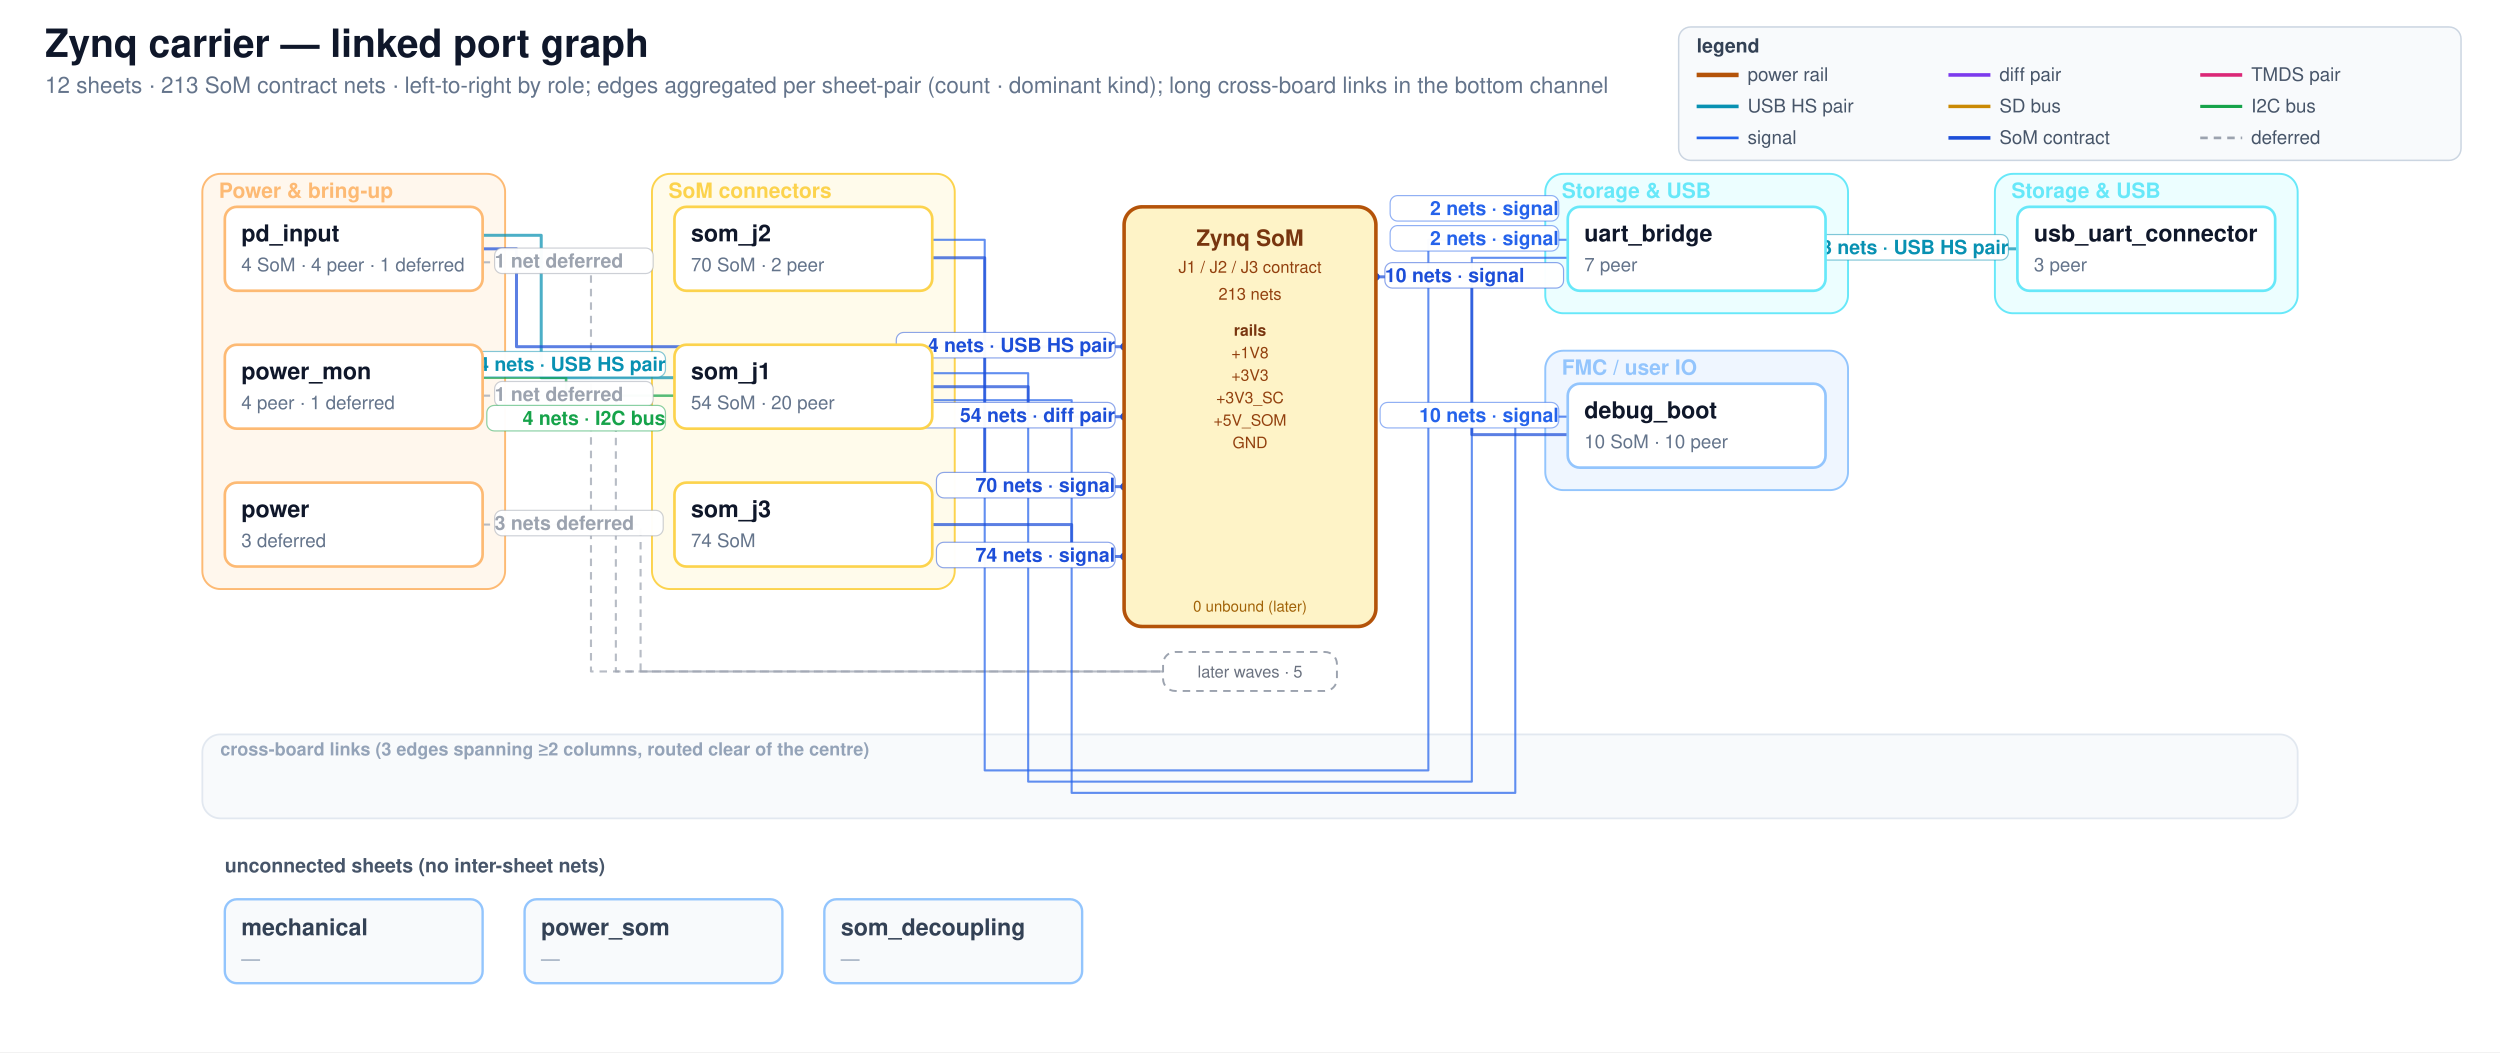
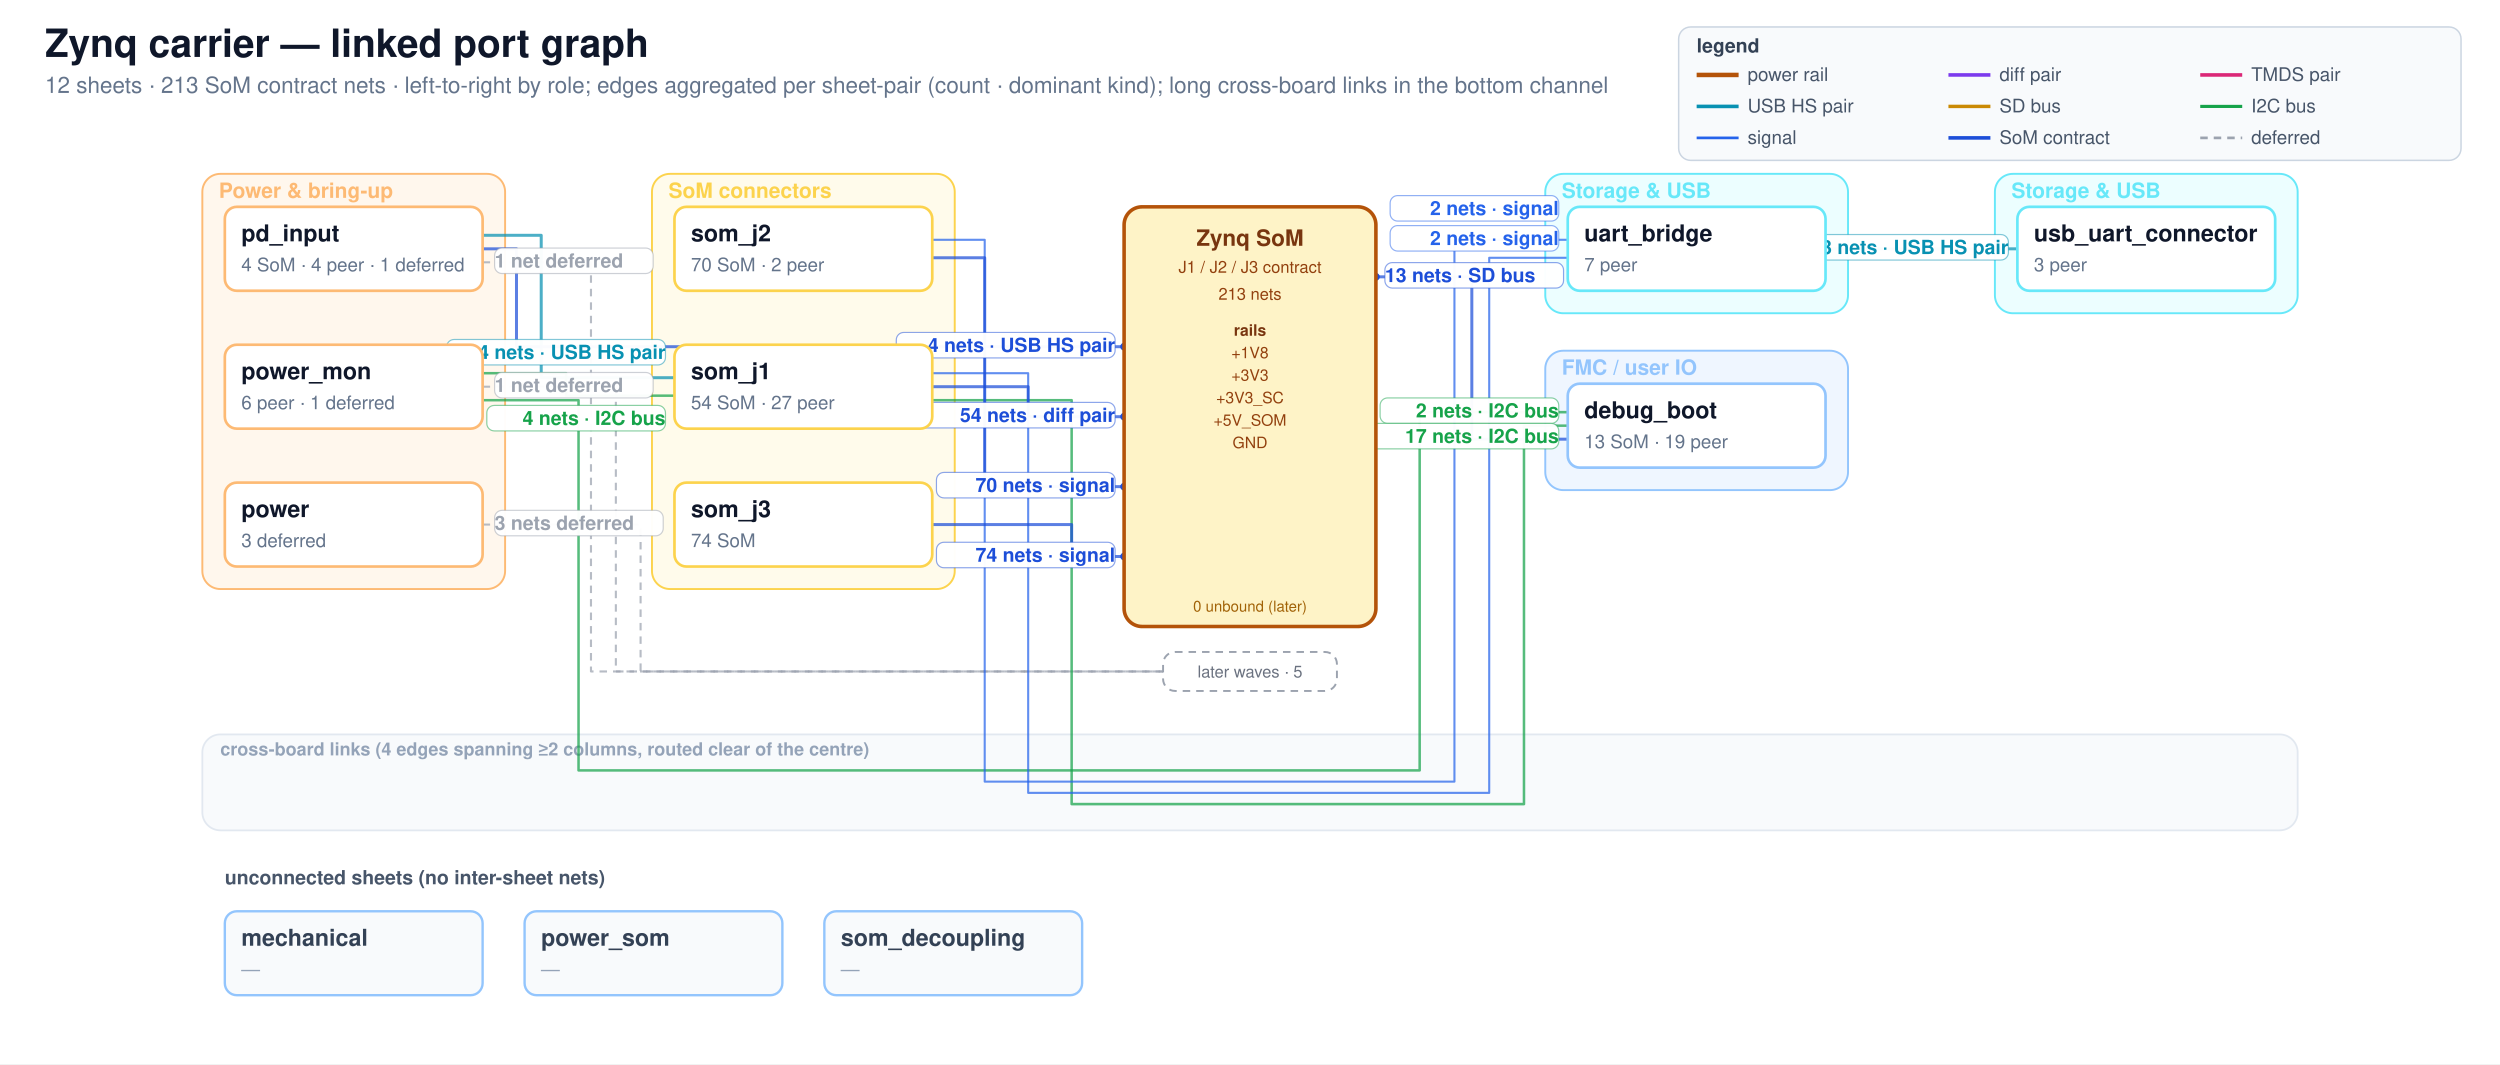
- <svg xmlns="http://www.w3.org/2000/svg" viewBox="0 0 1668 702" width="1668" height="702" font-family="Segoe UI, Helvetica, Arial, sans-serif" font-size="13">
-   <rect width="1668" height="702" fill="#ffffff" />
+ <svg xmlns="http://www.w3.org/2000/svg" viewBox="0 0 1668 710" width="1668" height="710" font-family="Segoe UI, Helvetica, Arial, sans-serif" font-size="13">
+   <rect width="1668" height="710" fill="#ffffff" />
  <text x="30" y="38" font-size="26" font-weight="700" fill="#0f172a">Zynq carrier — linked port graph</text>
  <text x="30" y="62" font-size="15" fill="#64748b">12 sheets · 213 SoM contract nets · left-to-right by role; edges aggregated per sheet-pair (count · dominant kind); long cross-board links in the bottom channel</text>
  <rect x="1120" y="18" width="522" height="89" rx="8" fill="#f8fafc" stroke="#cbd5e1" stroke-width="1" />
  <text x="1132" y="35" font-size="13" font-weight="700" fill="#334155">legend</text>
  <line x1="1132" y1="50" x2="1160" y2="50" stroke="#b45309" stroke-width="3.0" />
  <text x="1166" y="54" font-size="12.5" fill="#475569">power rail</text>
  <line x1="1300" y1="50" x2="1328" y2="50" stroke="#7c3aed" stroke-width="2.4" />
  <text x="1334" y="54" font-size="12.5" fill="#475569">diff pair</text>
  <line x1="1468" y1="50" x2="1496" y2="50" stroke="#db2777" stroke-width="2.4" />
  <text x="1502" y="54" font-size="12.5" fill="#475569">TMDS pair</text>
  <line x1="1132" y1="71" x2="1160" y2="71" stroke="#0891b2" stroke-width="2.4" />
  <text x="1166" y="75" font-size="12.5" fill="#475569">USB HS pair</text>
  <line x1="1300" y1="71" x2="1328" y2="71" stroke="#ca8a04" stroke-width="2.3" />
  <text x="1334" y="75" font-size="12.5" fill="#475569">SD bus</text>
  <line x1="1468" y1="71" x2="1496" y2="71" stroke="#16a34a" stroke-width="2.1" />
  <text x="1502" y="75" font-size="12.5" fill="#475569">I2C bus</text>
  <line x1="1132" y1="92" x2="1160" y2="92" stroke="#2563eb" stroke-width="1.8" />
  <text x="1166" y="96" font-size="12.5" fill="#475569">signal</text>
  <line x1="1300" y1="92" x2="1328" y2="92" stroke="#1d4ed8" stroke-width="2.4" />
  <text x="1334" y="96" font-size="12.5" fill="#475569">SoM contract</text>
  <line x1="1468" y1="92" x2="1496" y2="92" stroke="#9ca3af" stroke-width="1.8" stroke-dasharray="5,4" />
  <text x="1502" y="96" font-size="12.5" fill="#475569">deferred</text>
  <rect x="135" y="116" width="202" height="277" rx="12" fill="#fff7ed" stroke="#fdba74" stroke-width="1.3" />
  <text x="146" y="132" font-size="14" font-weight="700" fill="#fdba74">Power &amp; bring-up</text>
  <rect x="435" y="116" width="202" height="277" rx="12" fill="#fffbeb" stroke="#fcd34d" stroke-width="1.3" />
  <text x="446" y="132" font-size="14" font-weight="700" fill="#fcd34d">SoM connectors</text>
  <rect x="1031" y="116" width="202" height="93" rx="12" fill="#ecfeff" stroke="#67e8f9" stroke-width="1.3" />
  <text x="1042" y="132" font-size="14" font-weight="700" fill="#67e8f9">Storage &amp; USB</text>
  <rect x="1031" y="234" width="202" height="93" rx="12" fill="#eff6ff" stroke="#93c5fd" stroke-width="1.3" />
  <text x="1042" y="250" font-size="14" font-weight="700" fill="#93c5fd">FMC / user IO</text>
  <rect x="1331" y="116" width="202" height="93" rx="12" fill="#ecfeff" stroke="#67e8f9" stroke-width="1.3" />
  <text x="1342" y="132" font-size="14" font-weight="700" fill="#67e8f9">Storage &amp; USB</text>
-   <rect x="135" y="490" width="1398" height="56" rx="12" fill="#f8fafc" stroke="#e2e8f0" stroke-width="1.2" />
-   <text x="147" y="504" font-size="12" font-weight="700" fill="#94a3b8">cross-board links (3 edges spanning ≥2 columns, routed clear of the centre)</text>
+   <rect x="135" y="490" width="1398" height="64" rx="12" fill="#f8fafc" stroke="#e2e8f0" stroke-width="1.2" />
+   <text x="147" y="504" font-size="12" font-weight="700" fill="#94a3b8">cross-board links (4 edges spanning ≥2 columns, routed clear of the centre)</text>
  <path d="M322.0,175.0 H394.3 V448.0 H834.0" fill="none" stroke="#9ca3af" stroke-width="1.4" stroke-linejoin="round" stroke-opacity="0.72" stroke-dasharray="5,4" />
  <path d="M322.0,350.0 H427.4 V448.0 H834.0" fill="none" stroke="#9ca3af" stroke-width="1.4" stroke-linejoin="round" stroke-opacity="0.72" stroke-dasharray="5,4" />
-   <path d="M322.0,264.0 H410.9 V448.0 H834.0" fill="none" stroke="#9ca3af" stroke-width="1.4" stroke-linejoin="round" stroke-opacity="0.72" stroke-dasharray="5,4" />
+   <path d="M322.0,258.0 H410.9 V448.0 H834.0" fill="none" stroke="#9ca3af" stroke-width="1.4" stroke-linejoin="round" stroke-opacity="0.72" stroke-dasharray="5,4" />
  <path d="M322.0,157.0 H361.1 V252.0 H450.0" fill="none" stroke="#0891b2" stroke-width="2.0" stroke-linejoin="round" stroke-opacity="0.72" />
-   <path d="M322.0,252.0 H377.7 V264.0 H450.0" fill="none" stroke="#16a34a" stroke-width="1.7" stroke-linejoin="round" stroke-opacity="0.72" />
-   <path d="M622.0,267.0 H715.0 V529.0 H1011.0 V278.0 H1046.0" fill="none" stroke="#2563eb" stroke-width="1.4" stroke-linejoin="round" stroke-opacity="0.72" />
-   <path d="M622.0,249.0 H686.0 V521.5 H982.0 V172.0 H1046.0" fill="none" stroke="#2563eb" stroke-width="1.4" stroke-linejoin="round" stroke-opacity="0.72" />
-   <path d="M622.0,160.0 H657.0 V514.0 H953.0 V160.0 H1046.0" fill="none" stroke="#2563eb" stroke-width="1.4" stroke-linejoin="round" stroke-opacity="0.72" />
+   <path d="M322.0,267.0 H386.0 V514.0 H947.2 V275.0 H1046.0" fill="none" stroke="#16a34a" stroke-width="1.7" stroke-linejoin="round" stroke-opacity="0.72" />
+   <path d="M322.0,249.0 H377.7 V264.0 H450.0" fill="none" stroke="#16a34a" stroke-width="1.7" stroke-linejoin="round" stroke-opacity="0.72" />
+   <path d="M622.0,267.0 H715.0 V536.5 H1016.8 V284.0 H1046.0" fill="none" stroke="#16a34a" stroke-width="1.7" stroke-linejoin="round" stroke-opacity="0.72" />
+   <path d="M622.0,249.0 H686.0 V529.0 H993.6 V172.0 H1046.0" fill="none" stroke="#2563eb" stroke-width="1.4" stroke-linejoin="round" stroke-opacity="0.72" />
+   <path d="M622.0,160.0 H657.0 V521.5 H970.4 V160.0 H1046.0" fill="none" stroke="#2563eb" stroke-width="1.4" stroke-linejoin="round" stroke-opacity="0.72" />
  <path d="M1218.0,166.0 H1282.0 V166.0 H1346.0" fill="none" stroke="#0891b2" stroke-width="2.0" stroke-linejoin="round" stroke-opacity="0.72" />
-   <path d="M918.0,184.7 H982.0 V290.0 H1046.0" fill="none" stroke="#1d4ed8" stroke-width="2.0" stroke-linejoin="round" stroke-opacity="0.72" />
+   <path d="M918.0,184.7 H982.0 V293.0 H1046.0" fill="none" stroke="#1d4ed8" stroke-width="2.0" stroke-linejoin="round" stroke-opacity="0.72" />
  <circle cx="918.0" cy="184.7" r="2.6" fill="#1d4ed8" />
  <path d="M322.0,166.0 H344.6 V231.3 H750.0" fill="none" stroke="#1d4ed8" stroke-width="2.0" stroke-linejoin="round" stroke-opacity="0.72" />
  <circle cx="750.0" cy="231.3" r="2.6" fill="#1d4ed8" />
  <path d="M622.0,258.0 H686.0 V278.0 H750.0" fill="none" stroke="#1d4ed8" stroke-width="2.0" stroke-linejoin="round" stroke-opacity="0.72" />
  <circle cx="750.0" cy="278.0" r="2.6" fill="#1d4ed8" />
  <path d="M622.0,172.0 H657.0 V324.7 H750.0" fill="none" stroke="#1d4ed8" stroke-width="2.0" stroke-linejoin="round" stroke-opacity="0.72" />
  <circle cx="750.0" cy="324.7" r="2.6" fill="#1d4ed8" />
  <path d="M622.0,350.0 H715.0 V371.3 H750.0" fill="none" stroke="#1d4ed8" stroke-width="2.0" stroke-linejoin="round" stroke-opacity="0.72" />
  <circle cx="750.0" cy="371.3" r="2.6" fill="#1d4ed8" />
  <rect x="330.0" y="165.5" width="105.8" height="17" rx="5" fill="#ffffff" fill-opacity="0.97" stroke="#9ca3af" stroke-opacity="0.5" stroke-width="0.8" />
  <text x="330.0" y="178.5" font-size="13" font-weight="600" fill="#9ca3af">1 net deferred</text>
-   <rect x="330.0" y="254.5" width="105.8" height="17" rx="5" fill="#ffffff" fill-opacity="0.97" stroke="#9ca3af" stroke-opacity="0.5" stroke-width="0.8" />
-   <text x="330.0" y="267.5" font-size="13" font-weight="600" fill="#9ca3af">1 net deferred</text>
+   <rect x="330.0" y="248.5" width="105.8" height="17" rx="5" fill="#ffffff" fill-opacity="0.97" stroke="#9ca3af" stroke-opacity="0.5" stroke-width="0.8" />
+   <text x="330.0" y="261.5" font-size="13" font-weight="600" fill="#9ca3af">1 net deferred</text>
  <rect x="330.0" y="340.5" width="112.5" height="17" rx="5" fill="#ffffff" fill-opacity="0.97" stroke="#9ca3af" stroke-opacity="0.5" stroke-width="0.8" />
  <text x="330.0" y="353.5" font-size="13" font-weight="600" fill="#9ca3af">3 nets deferred</text>
-   <rect x="298.0" y="234.5" width="146.0" height="17" rx="5" fill="#ffffff" fill-opacity="0.97" stroke="#0891b2" stroke-opacity="0.5" stroke-width="0.8" />
-   <text x="444.0" y="247.5" text-anchor="end" font-size="13" font-weight="600" fill="#0891b2">4 nets · USB HS pair</text>
+   <rect x="298.0" y="226.5" width="146.0" height="17" rx="5" fill="#ffffff" fill-opacity="0.97" stroke="#0891b2" stroke-opacity="0.5" stroke-width="0.8" />
+   <text x="444.0" y="239.5" text-anchor="end" font-size="13" font-weight="600" fill="#0891b2">4 nets · USB HS pair</text>
  <rect x="324.8" y="270.5" width="119.2" height="17" rx="5" fill="#ffffff" fill-opacity="0.97" stroke="#16a34a" stroke-opacity="0.5" stroke-width="0.8" />
  <text x="444.0" y="283.5" text-anchor="end" font-size="13" font-weight="600" fill="#16a34a">4 nets · I2C bus</text>
  <rect x="598.0" y="221.8" width="146.0" height="17" rx="5" fill="#ffffff" fill-opacity="0.97" stroke="#1d4ed8" stroke-opacity="0.5" stroke-width="0.8" />
  <text x="744.0" y="234.8" text-anchor="end" font-size="13" font-weight="600" fill="#1d4ed8">4 nets · USB HS pair</text>
  <rect x="604.7" y="268.5" width="139.3" height="17" rx="5" fill="#ffffff" fill-opacity="0.97" stroke="#1d4ed8" stroke-opacity="0.5" stroke-width="0.8" />
  <text x="744.0" y="281.5" text-anchor="end" font-size="13" font-weight="600" fill="#1d4ed8">54 nets · diff pair</text>
  <rect x="624.8" y="315.2" width="119.2" height="17" rx="5" fill="#ffffff" fill-opacity="0.97" stroke="#1d4ed8" stroke-opacity="0.5" stroke-width="0.8" />
  <text x="744.0" y="328.2" text-anchor="end" font-size="13" font-weight="600" fill="#1d4ed8">70 nets · signal</text>
  <rect x="624.8" y="361.8" width="119.2" height="17" rx="5" fill="#ffffff" fill-opacity="0.97" stroke="#1d4ed8" stroke-opacity="0.5" stroke-width="0.8" />
  <text x="744.0" y="374.8" text-anchor="end" font-size="13" font-weight="600" fill="#1d4ed8">74 nets · signal</text>
  <rect x="924.0" y="175.2" width="119.2" height="17" rx="5" fill="#ffffff" fill-opacity="0.97" stroke="#1d4ed8" stroke-opacity="0.5" stroke-width="0.8" />
-   <text x="924.0" y="188.2" font-size="13" font-weight="600" fill="#1d4ed8">10 nets · signal</text>
+   <text x="924.0" y="188.2" font-size="13" font-weight="600" fill="#1d4ed8">13 nets · SD bus</text>
  <rect x="927.5" y="150.5" width="112.5" height="17" rx="5" fill="#ffffff" fill-opacity="0.97" stroke="#2563eb" stroke-opacity="0.5" stroke-width="0.8" />
  <text x="1040.0" y="163.5" text-anchor="end" font-size="13" font-weight="600" fill="#2563eb">2 nets · signal</text>
  <rect x="927.5" y="130.5" width="112.5" height="17" rx="5" fill="#ffffff" fill-opacity="0.97" stroke="#2563eb" stroke-opacity="0.5" stroke-width="0.8" />
  <text x="1040.0" y="143.5" text-anchor="end" font-size="13" font-weight="600" fill="#2563eb">2 nets · signal</text>
-   <rect x="920.8" y="268.5" width="119.2" height="17" rx="5" fill="#ffffff" fill-opacity="0.97" stroke="#2563eb" stroke-opacity="0.5" stroke-width="0.8" />
-   <text x="1040.0" y="281.5" text-anchor="end" font-size="13" font-weight="600" fill="#2563eb">10 nets · signal</text>
+   <rect x="920.8" y="265.5" width="119.2" height="17" rx="5" fill="#ffffff" fill-opacity="0.97" stroke="#16a34a" stroke-opacity="0.5" stroke-width="0.8" />
+   <text x="1040.0" y="278.5" text-anchor="end" font-size="13" font-weight="600" fill="#16a34a">2 nets · I2C bus</text>
+   <rect x="914.1" y="282.5" width="125.9" height="17" rx="5" fill="#ffffff" fill-opacity="0.97" stroke="#16a34a" stroke-opacity="0.5" stroke-width="0.8" />
+   <text x="1040.0" y="295.5" text-anchor="end" font-size="13" font-weight="600" fill="#16a34a">17 nets · I2C bus</text>
  <rect x="1194.0" y="156.5" width="146.0" height="17" rx="5" fill="#ffffff" fill-opacity="0.97" stroke="#0891b2" stroke-opacity="0.5" stroke-width="0.8" />
  <text x="1340.0" y="169.5" text-anchor="end" font-size="13" font-weight="600" fill="#0891b2">3 nets · USB HS pair</text>
  <rect x="750" y="138" width="168" height="280" rx="12" fill="#fef3c7" stroke="#b45309" stroke-width="2.4" />
  <text x="834" y="164" text-anchor="middle" font-size="15" font-weight="700" fill="#78350f">Zynq SoM</text>
  <text x="834" y="182" text-anchor="middle" font-size="11" fill="#92400e">J1 / J2 / J3 contract</text>
  <text x="834" y="200" text-anchor="middle" font-size="11" fill="#92400e">213 nets</text>
  <text x="834" y="224" text-anchor="middle" font-size="10.5" font-weight="600" fill="#78350f">rails</text>
  <text x="834" y="239" text-anchor="middle" font-size="10.5" fill="#92400e">+1V8</text>
  <text x="834" y="254" text-anchor="middle" font-size="10.5" fill="#92400e">+3V3</text>
  <text x="834" y="269" text-anchor="middle" font-size="10.5" fill="#92400e">+3V3_SC</text>
  <text x="834" y="284" text-anchor="middle" font-size="10.5" fill="#92400e">+5V_SOM</text>
  <text x="834" y="299" text-anchor="middle" font-size="10.5" fill="#92400e">GND</text>
  <text x="834" y="408" text-anchor="middle" font-size="10" fill="#a16207">0 unbound (later)</text>
  <rect x="776" y="435" width="116" height="26" rx="8" fill="#ffffff" stroke="#9ca3af" stroke-width="1.3" stroke-dasharray="5,4" />
  <text x="834" y="452" text-anchor="middle" font-size="11" fill="#6b7280">later waves · 5</text>
  <rect x="1046" y="256" width="172" height="56" rx="8" fill="#ffffff" stroke="#93c5fd" stroke-width="1.8" />
  <text x="1057" y="279" font-size="15.5" font-weight="700" fill="#0f172a">debug_boot</text>
-   <text x="1057" y="299" font-size="12.5" fill="#64748b">10 SoM · 10 peer</text>
+   <text x="1057" y="299" font-size="12.5" fill="#64748b">13 SoM · 19 peer</text>
  <rect x="150" y="138" width="172" height="56" rx="8" fill="#ffffff" stroke="#fdba74" stroke-width="1.8" />
  <text x="161" y="161" font-size="15.5" font-weight="700" fill="#0f172a">pd_input</text>
  <text x="161" y="181" font-size="12.5" fill="#64748b">4 SoM · 4 peer · 1 deferred</text>
  <rect x="150" y="322" width="172" height="56" rx="8" fill="#ffffff" stroke="#fdba74" stroke-width="1.8" />
  <text x="161" y="345" font-size="15.5" font-weight="700" fill="#0f172a">power</text>
  <text x="161" y="365" font-size="12.5" fill="#64748b">3 deferred</text>
  <rect x="150" y="230" width="172" height="56" rx="8" fill="#ffffff" stroke="#fdba74" stroke-width="1.8" />
  <text x="161" y="253" font-size="15.5" font-weight="700" fill="#0f172a">power_mon</text>
-   <text x="161" y="273" font-size="12.5" fill="#64748b">4 peer · 1 deferred</text>
+   <text x="161" y="273" font-size="12.5" fill="#64748b">6 peer · 1 deferred</text>
  <rect x="450" y="230" width="172" height="56" rx="8" fill="#ffffff" stroke="#fcd34d" stroke-width="1.8" />
  <text x="461" y="253" font-size="15.5" font-weight="700" fill="#0f172a">som_j1</text>
-   <text x="461" y="273" font-size="12.5" fill="#64748b">54 SoM · 20 peer</text>
+   <text x="461" y="273" font-size="12.5" fill="#64748b">54 SoM · 27 peer</text>
  <rect x="450" y="138" width="172" height="56" rx="8" fill="#ffffff" stroke="#fcd34d" stroke-width="1.8" />
  <text x="461" y="161" font-size="15.5" font-weight="700" fill="#0f172a">som_j2</text>
  <text x="461" y="181" font-size="12.5" fill="#64748b">70 SoM · 2 peer</text>
  <rect x="450" y="322" width="172" height="56" rx="8" fill="#ffffff" stroke="#fcd34d" stroke-width="1.8" />
  <text x="461" y="345" font-size="15.5" font-weight="700" fill="#0f172a">som_j3</text>
  <text x="461" y="365" font-size="12.5" fill="#64748b">74 SoM</text>
  <rect x="1046" y="138" width="172" height="56" rx="8" fill="#ffffff" stroke="#67e8f9" stroke-width="1.8" />
  <text x="1057" y="161" font-size="15.5" font-weight="700" fill="#0f172a">uart_bridge</text>
  <text x="1057" y="181" font-size="12.5" fill="#64748b">7 peer</text>
  <rect x="1346" y="138" width="172" height="56" rx="8" fill="#ffffff" stroke="#67e8f9" stroke-width="1.8" />
  <text x="1357" y="161" font-size="15.5" font-weight="700" fill="#0f172a">usb_uart_connector</text>
  <text x="1357" y="181" font-size="12.5" fill="#64748b">3 peer</text>
-   <text x="150" y="582" font-size="13" font-weight="700" fill="#475569">unconnected sheets (no inter-sheet nets)</text>
-   <rect x="150" y="600" width="172" height="56" rx="8" fill="#f8fafc" stroke="#93c5fd" stroke-width="1.6" />
-   <text x="161" y="624" font-size="15.5" font-weight="700" fill="#334155">mechanical</text>
-   <text x="161" y="644" font-size="12.5" fill="#94a3b8">—</text>
-   <rect x="350" y="600" width="172" height="56" rx="8" fill="#f8fafc" stroke="#93c5fd" stroke-width="1.6" />
-   <text x="361" y="624" font-size="15.5" font-weight="700" fill="#334155">power_som</text>
-   <text x="361" y="644" font-size="12.5" fill="#94a3b8">—</text>
-   <rect x="550" y="600" width="172" height="56" rx="8" fill="#f8fafc" stroke="#93c5fd" stroke-width="1.6" />
-   <text x="561" y="624" font-size="15.5" font-weight="700" fill="#334155">som_decoupling</text>
-   <text x="561" y="644" font-size="12.5" fill="#94a3b8">—</text>
+   <text x="150" y="590" font-size="13" font-weight="700" fill="#475569">unconnected sheets (no inter-sheet nets)</text>
+   <rect x="150" y="608" width="172" height="56" rx="8" fill="#f8fafc" stroke="#93c5fd" stroke-width="1.6" />
+   <text x="161" y="631" font-size="15.5" font-weight="700" fill="#334155">mechanical</text>
+   <text x="161" y="651" font-size="12.5" fill="#94a3b8">—</text>
+   <rect x="350" y="608" width="172" height="56" rx="8" fill="#f8fafc" stroke="#93c5fd" stroke-width="1.6" />
+   <text x="361" y="631" font-size="15.5" font-weight="700" fill="#334155">power_som</text>
+   <text x="361" y="651" font-size="12.5" fill="#94a3b8">—</text>
+   <rect x="550" y="608" width="172" height="56" rx="8" fill="#f8fafc" stroke="#93c5fd" stroke-width="1.6" />
+   <text x="561" y="631" font-size="15.5" font-weight="700" fill="#334155">som_decoupling</text>
+   <text x="561" y="651" font-size="12.5" fill="#94a3b8">—</text>
</svg>
